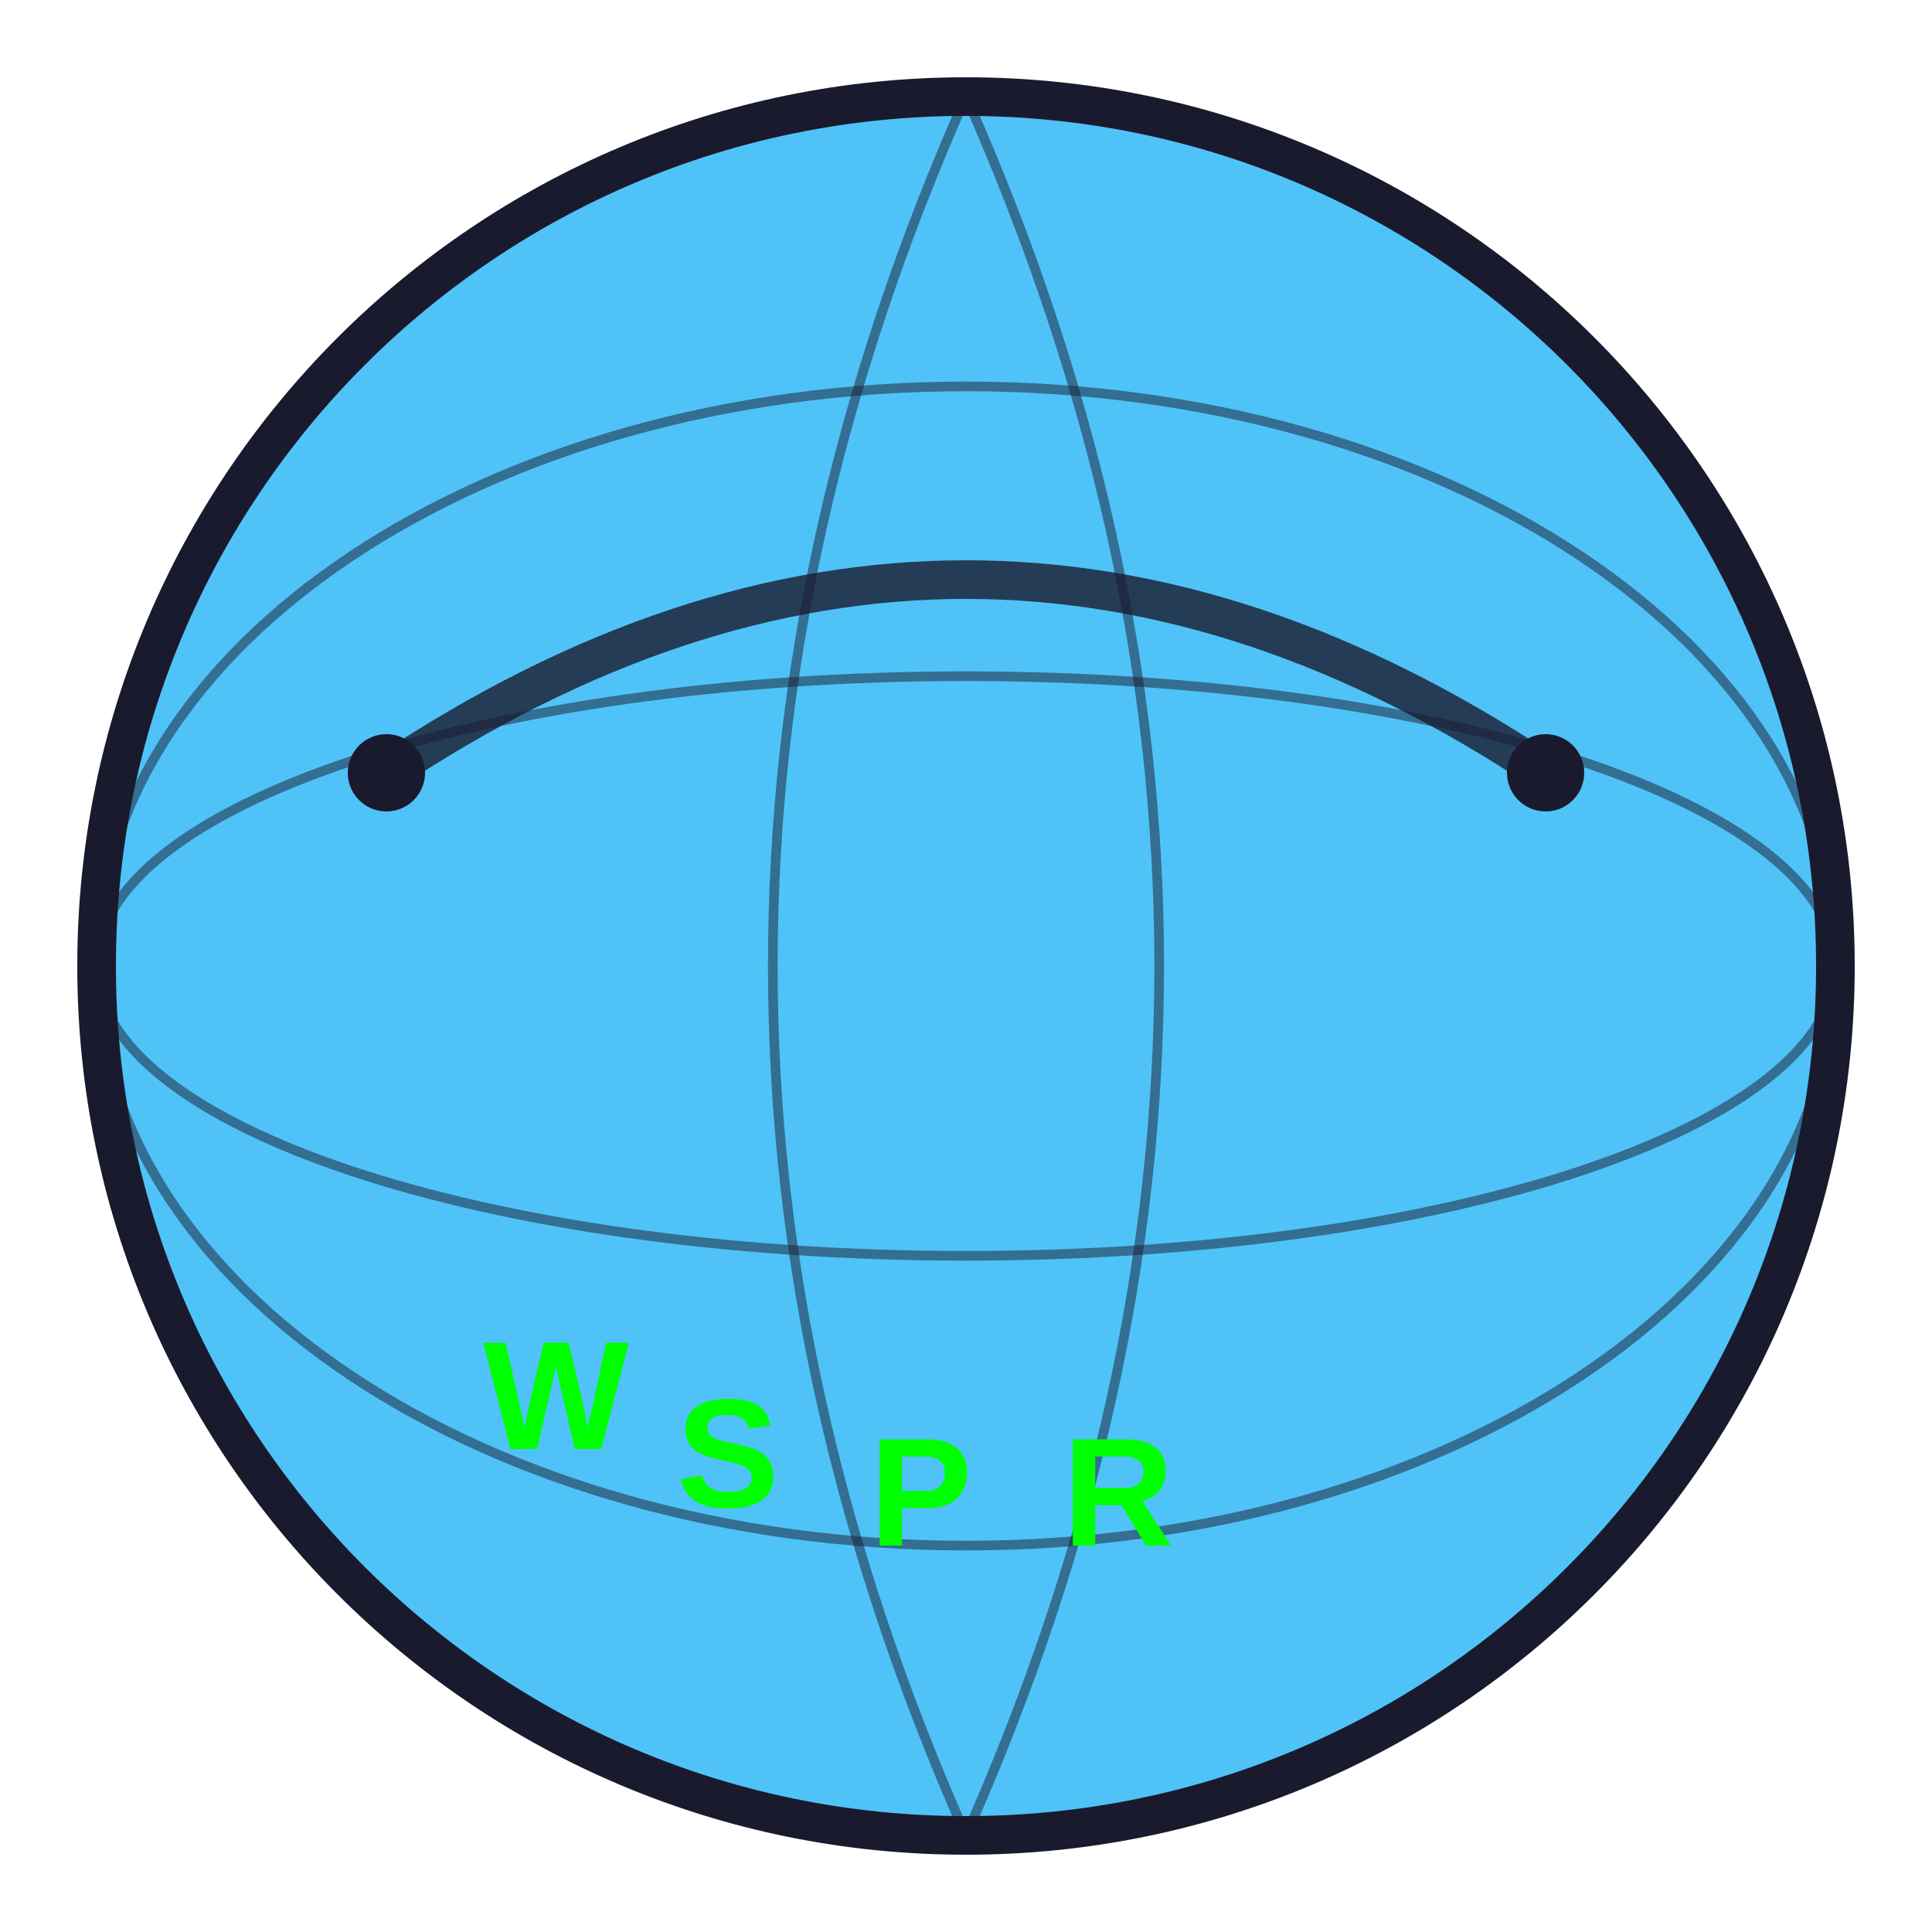
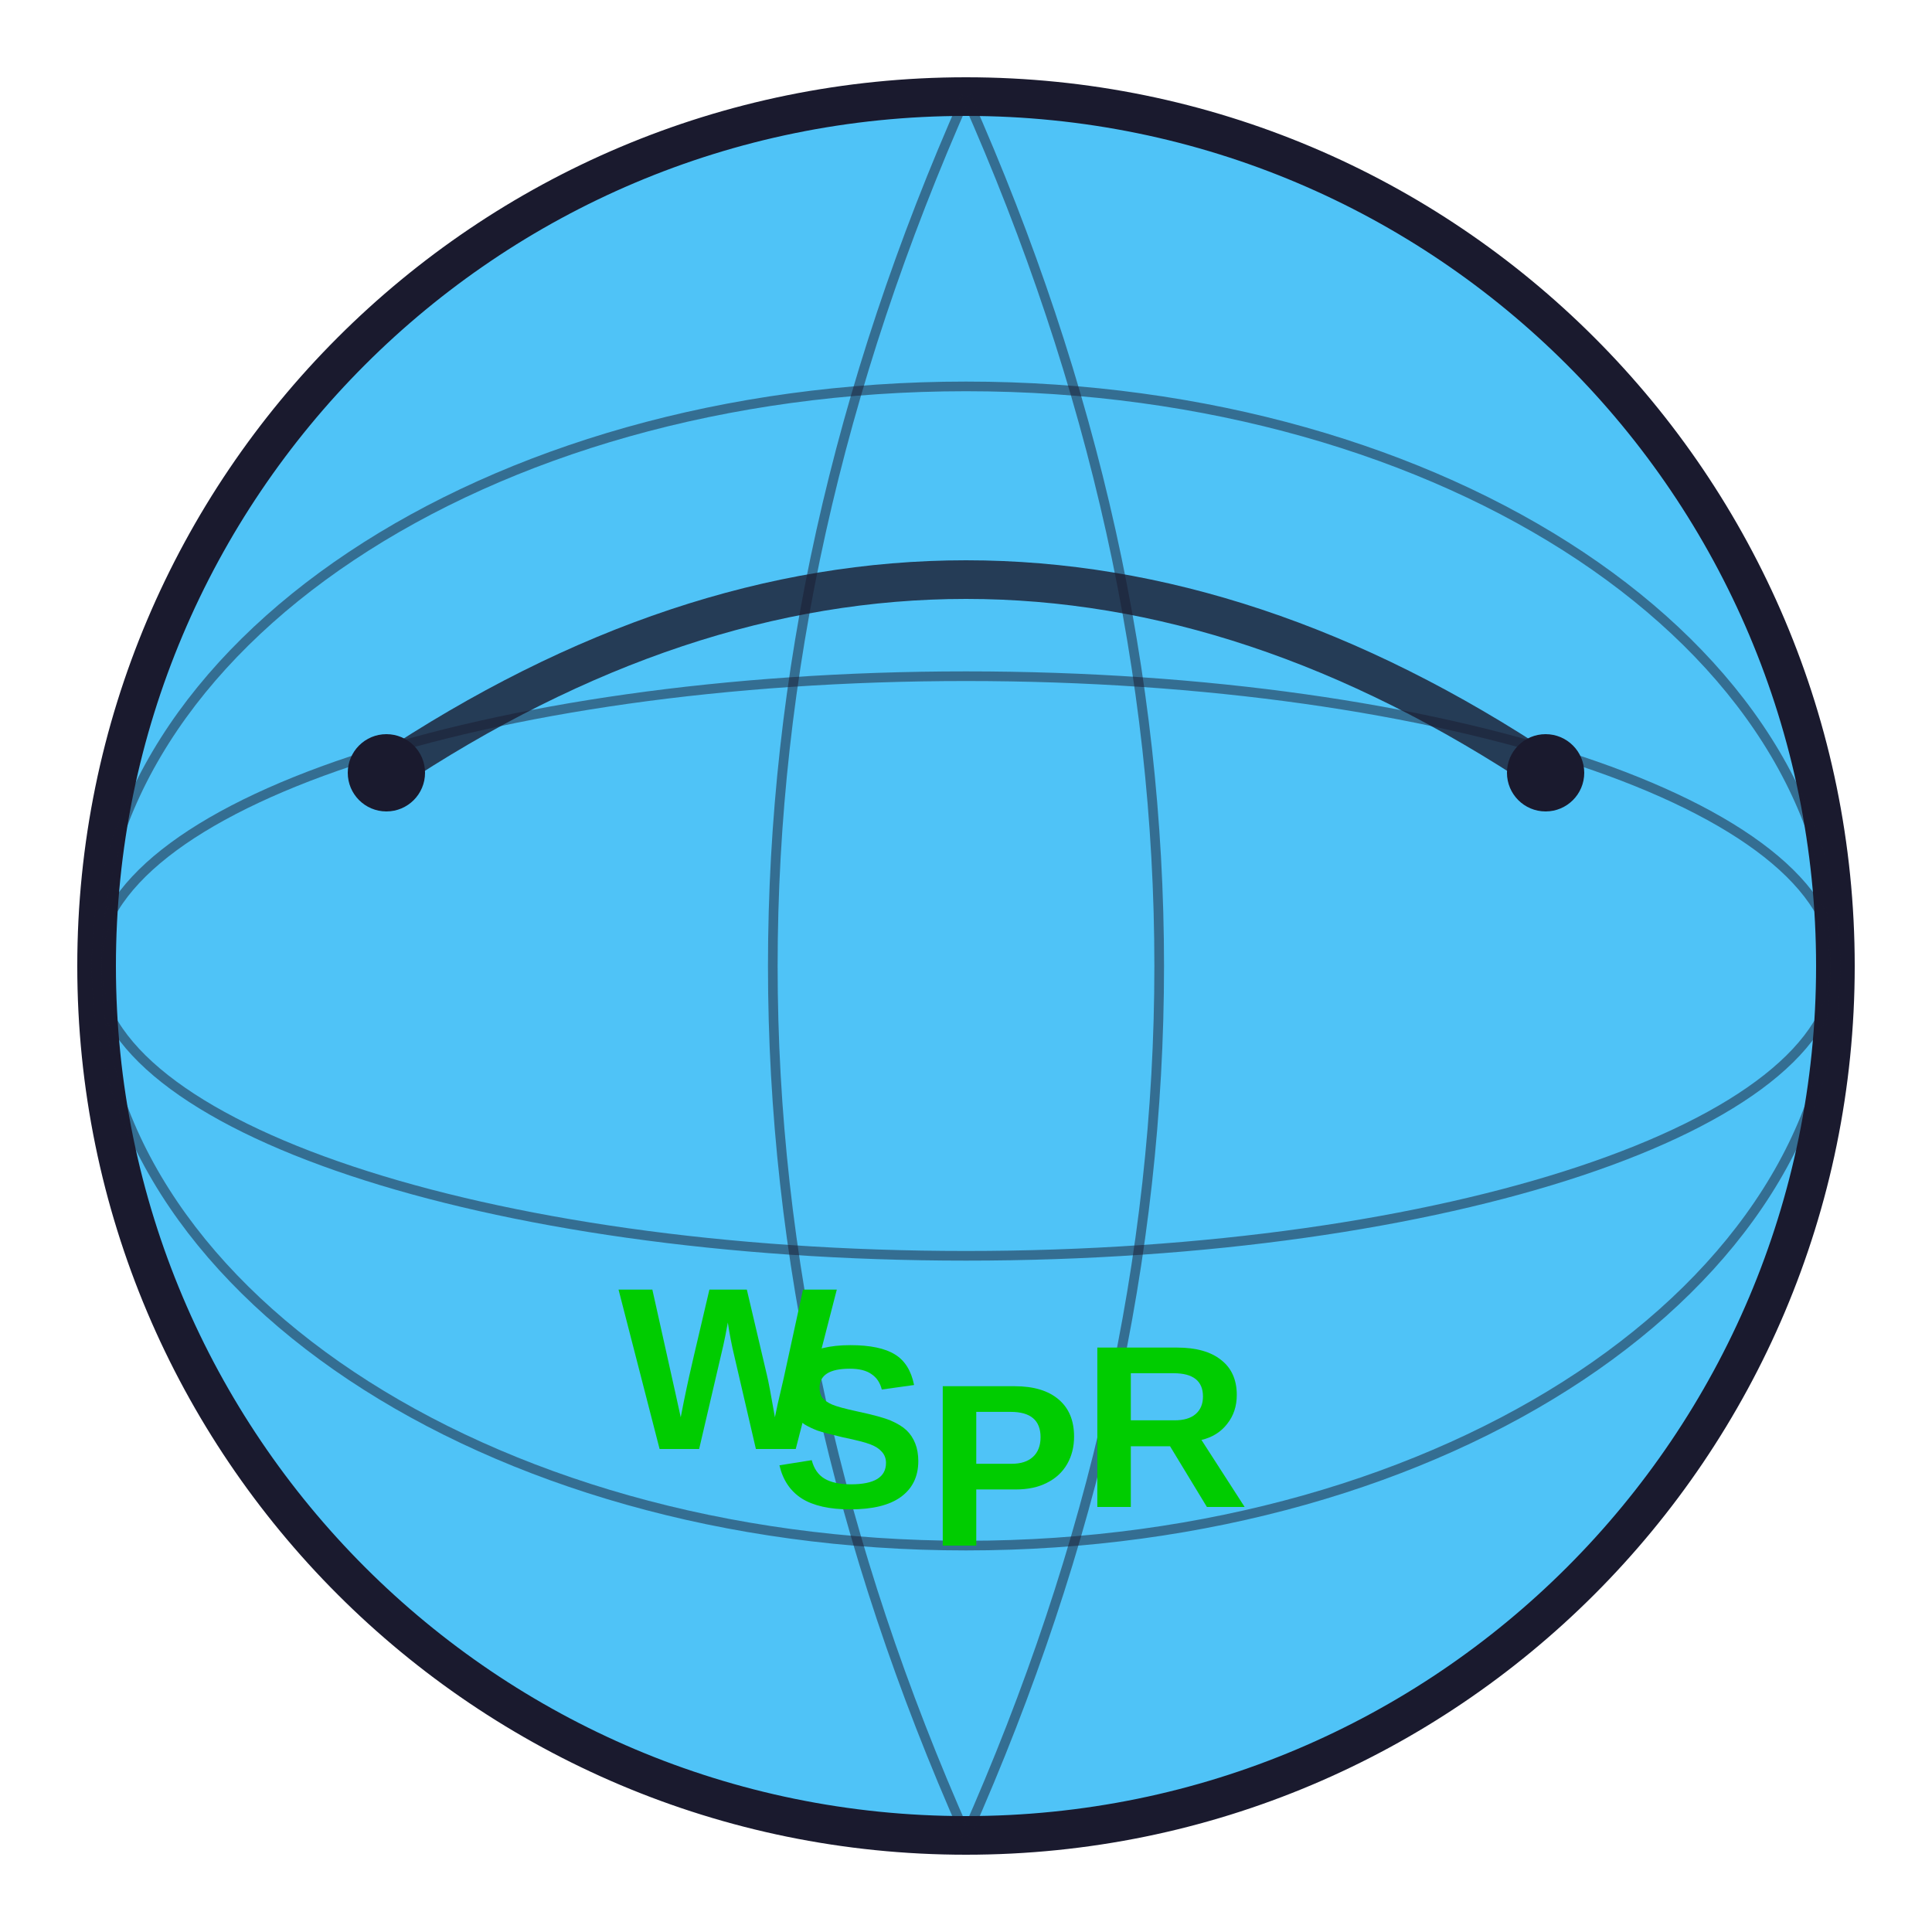
<svg xmlns="http://www.w3.org/2000/svg" viewBox="0 0 100 100">
  <circle cx="50" cy="50" r="45" fill="#4fc3f7" stroke="#1a1a2e" stroke-width="2" />
  <ellipse cx="50" cy="50" rx="45" ry="15" fill="none" stroke="#1a1a2e" stroke-width="0.5" opacity="0.5" />
  <ellipse cx="50" cy="50" rx="45" ry="30" fill="none" stroke="#1a1a2e" stroke-width="0.5" opacity="0.5" />
  <path d="M 50 5 Q 30 50 50 95" fill="none" stroke="#1a1a2e" stroke-width="0.5" opacity="0.5" />
  <path d="M 50 5 Q 70 50 50 95" fill="none" stroke="#1a1a2e" stroke-width="0.5" opacity="0.5" />
  <path d="M 20 40 Q 50 20 80 40" fill="none" stroke="#1a1a2e" stroke-width="2" opacity="0.8" />
  <circle cx="20" cy="40" r="2" fill="#1a1a2e" />
  <circle cx="80" cy="40" r="2" fill="#1a1a2e" />
-   <text x="25" y="75" fill="#00ff00" font-size="8" font-weight="bold" font-family="Arial, sans-serif">W</text>
-   <text x="35" y="78" fill="#00ff00" font-size="8" font-weight="bold" font-family="Arial, sans-serif">S</text>
-   <text x="45" y="80" fill="#00ff00" font-size="8" font-weight="bold" font-family="Arial, sans-serif">P</text>
-   <text x="55" y="80" fill="#00ff00" font-size="8" font-weight="bold" font-family="Arial, sans-serif">R</text>
+   <text x="32" y="75" fill="#00cc00" font-size="12" font-weight="bold" font-family="Arial, sans-serif">W</text>
+   <text x="40" y="78" fill="#00cc00" font-size="12" font-weight="bold" font-family="Arial, sans-serif">S</text>
+   <text x="48" y="80" fill="#00cc00" font-size="12" font-weight="bold" font-family="Arial, sans-serif">P</text>
+   <text x="56" y="78" fill="#00cc00" font-size="12" font-weight="bold" font-family="Arial, sans-serif">R</text>
</svg>
